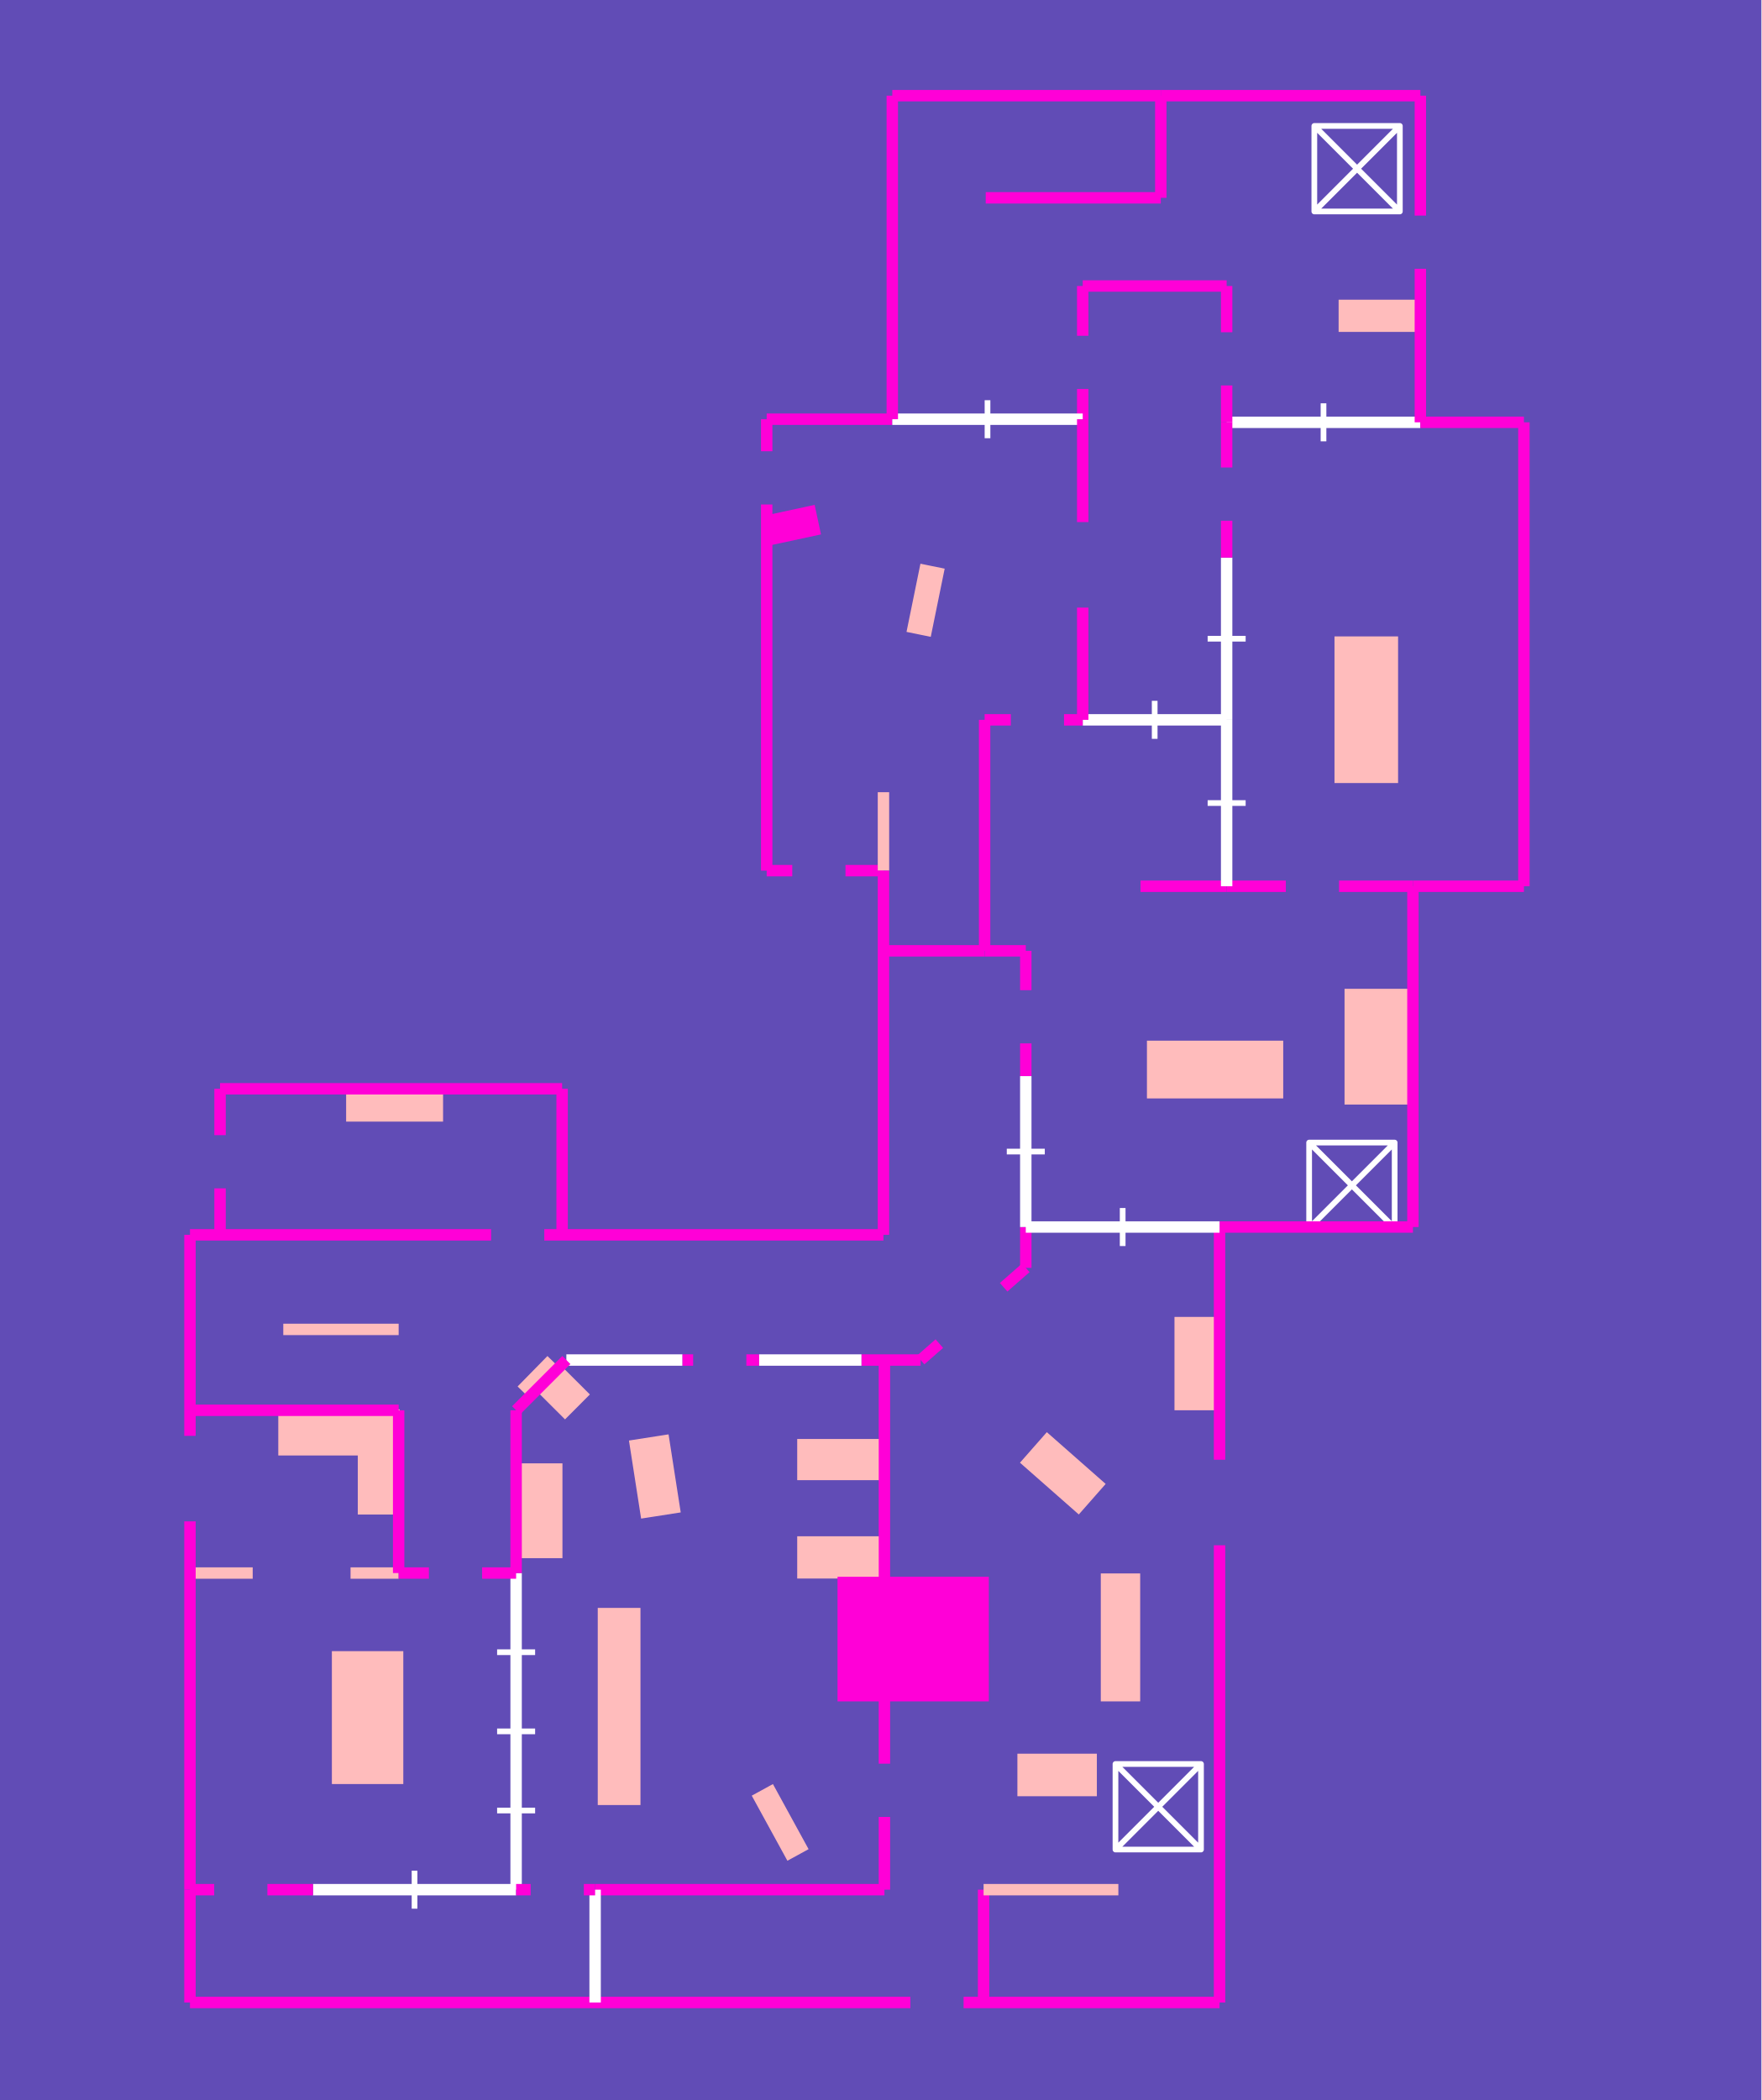
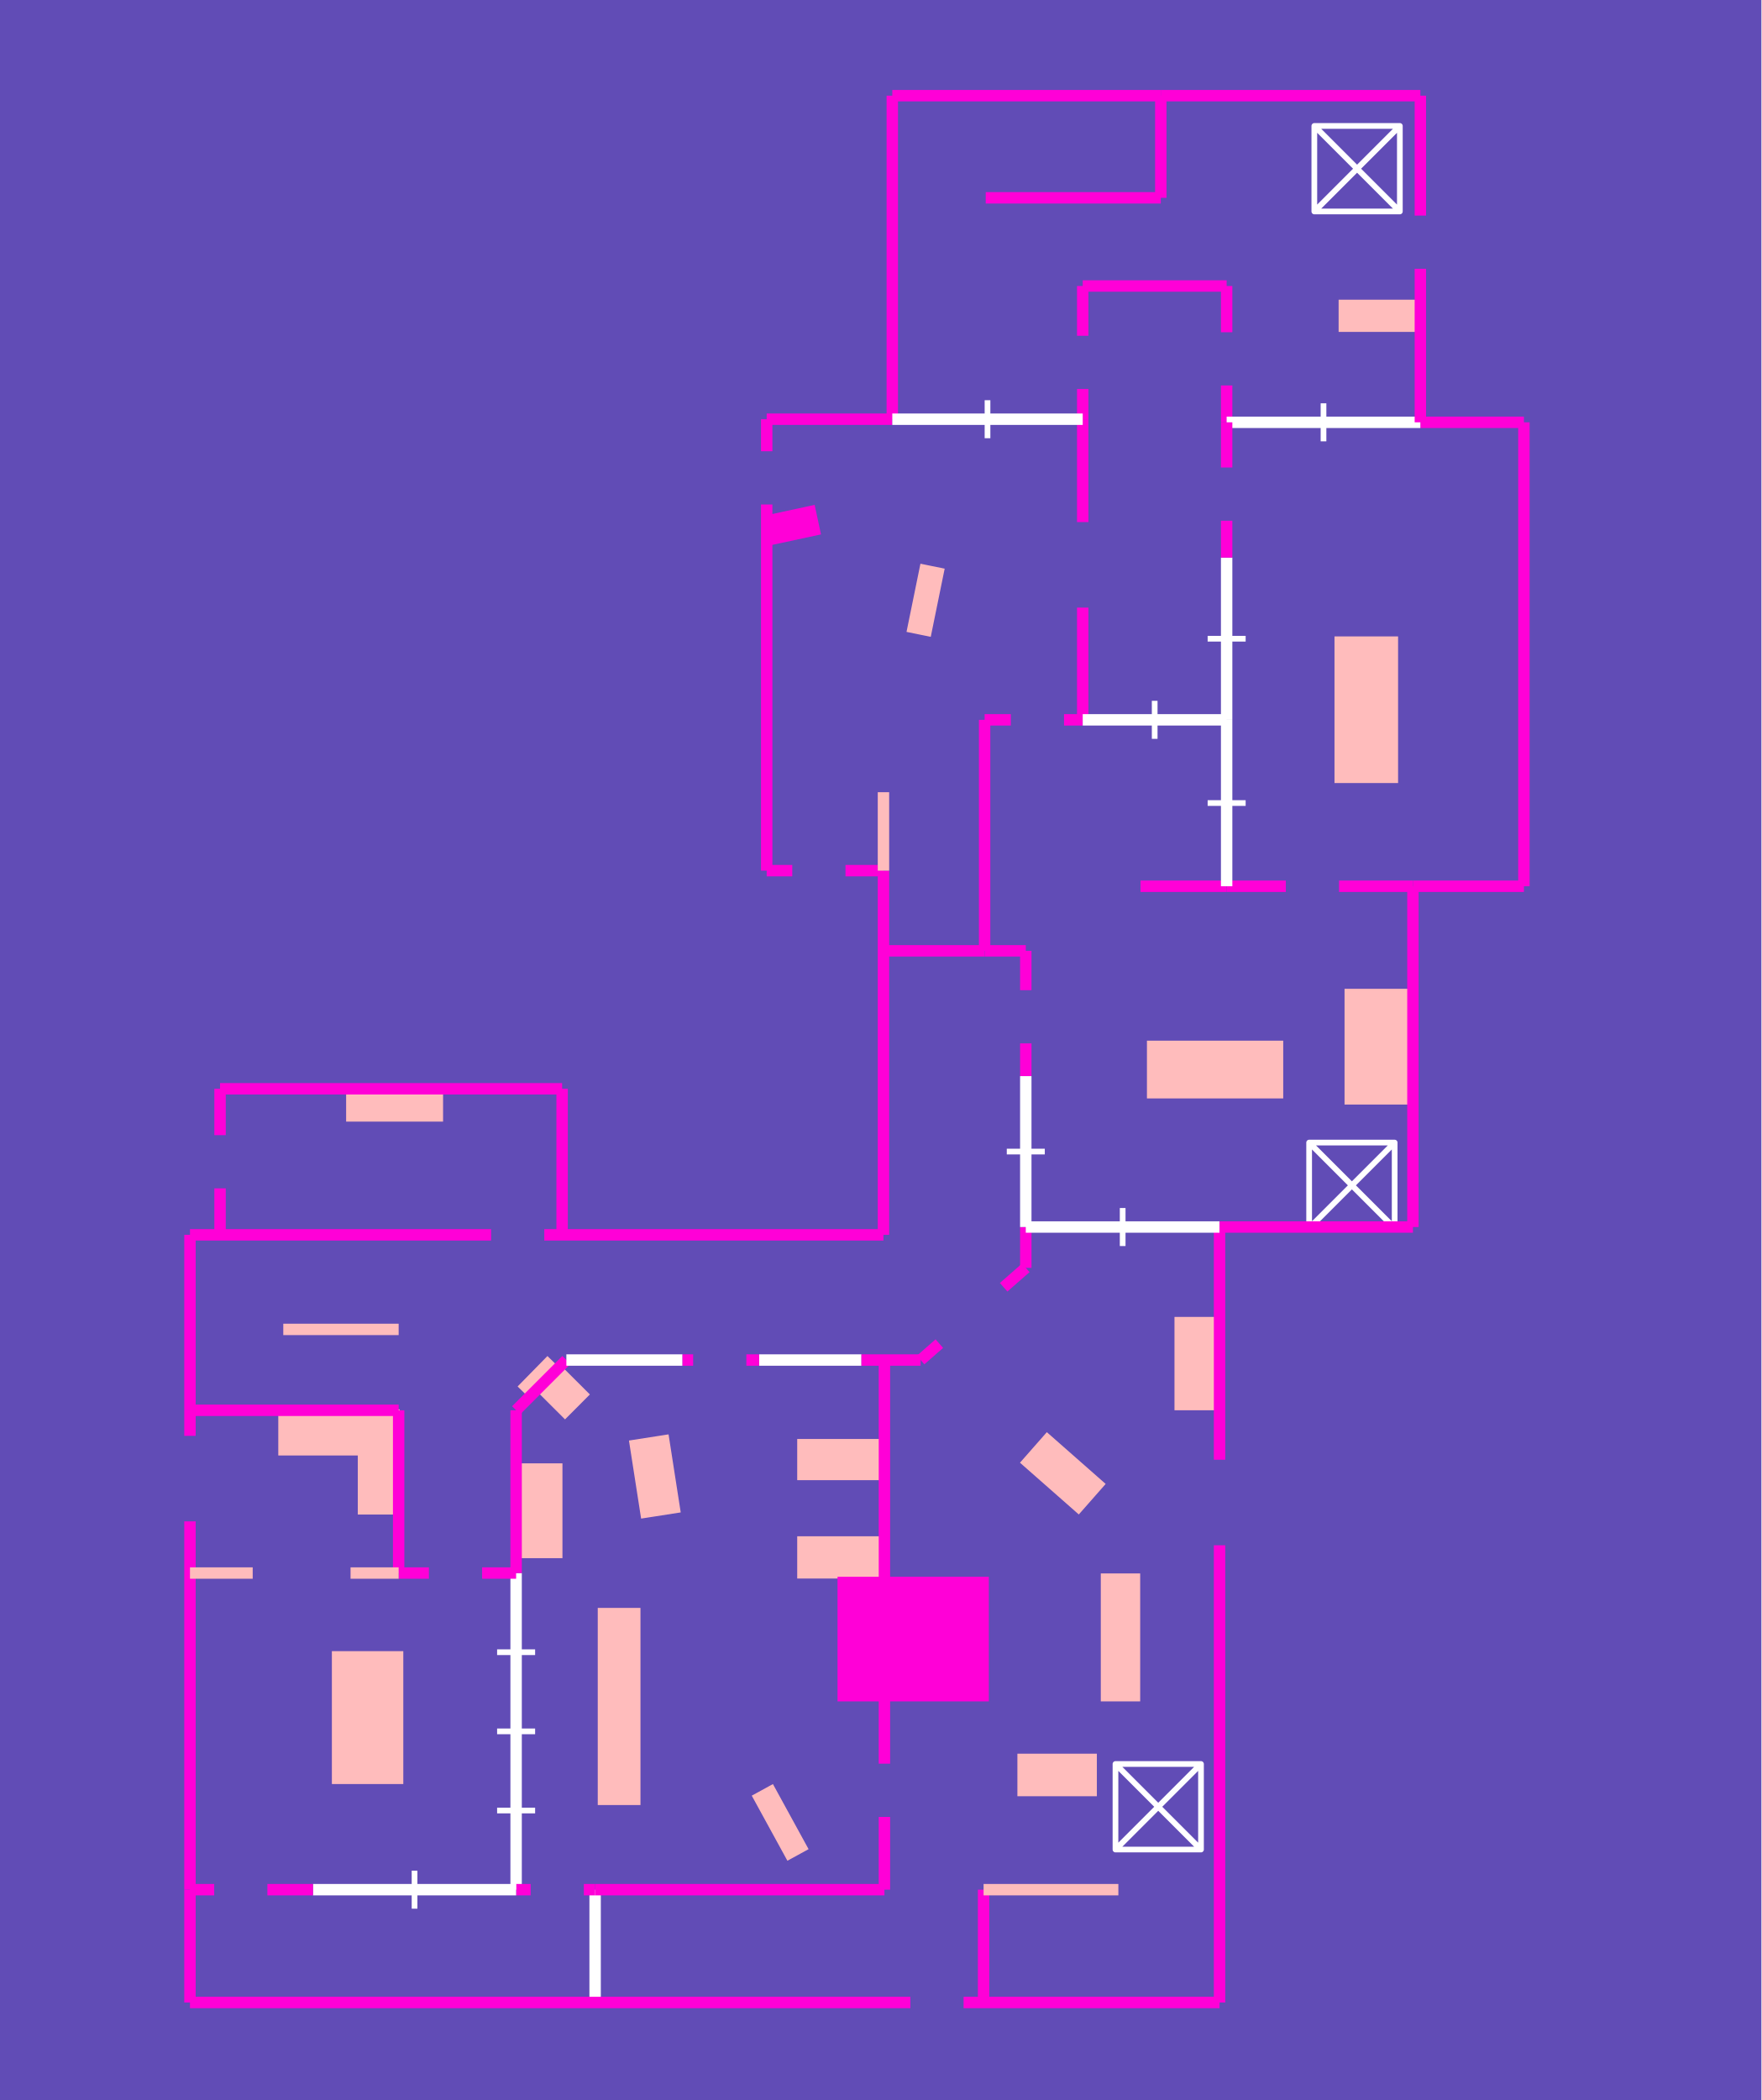
<svg xmlns="http://www.w3.org/2000/svg" viewBox="-335 -450 755 900">
  <rect fill="#614CB6" height="900" width="755" x="-335" y="-450" />
+   <path d="M-82.677,-147.626 L-92.803,-157.78 L-104.984,-145.631 L-94.858,-135.477 z" fill="#FFBCBC" stroke="#FFBCBC" stroke-width="0.75" transform="scale(1, -1)" />
+   <path d="M113.76,-164.312 L138.414,-186.004 L127.395,-198.528 L102.741,-176.836 z" fill="#FFBCBC" stroke="#FFBCBC" stroke-width="0.75" transform="scale(1, -1)" />
  <path d="M-113.767,-217.409 L-94.281,-217.409 L-94.281,-177.523 L-113.767,-177.523 z" fill="#FFBCBC" stroke="#FFBCBC" stroke-width="0.75" transform="scale(1, -1)" />
+   <path d="M-108.027,-148.673 L-112.594,-144.195 L-100.329,-131.685 L-95.761,-136.163 z" fill="#FFBCBC" stroke="#FFBCBC" stroke-width="0.75" transform="scale(1, -1)" />
+   <path d="M134.791,-319.435 L101.48,-319.435 L101.48,-301.958 L134.791,-301.958 z" fill="#FFBCBC" stroke="#FFBCBC" stroke-width="0.75" transform="scale(1, -1)" />
+   <path d="M-78.399,-323.216 L-60.839,-323.216 L-60.839,-239.476 L-78.399,-239.476 z" fill="#FFBCBC" stroke="#FFBCBC" stroke-width="0.75" transform="scale(1, -1)" />
+   <path d="M7.101,-208.779 L44.11,-208.779 L44.11,-226.138 L7.101,-226.138 z" fill="#FFBCBC" stroke="#FFBCBC" stroke-width="0.75" transform="scale(1, -1)" />
+   <path d="M-3.834,-315.107 L11.086,-342.349 L2.671,-346.958 L-12.25,-319.716 z" fill="#FFBCBC" stroke="#FFBCBC" stroke-width="0.75" transform="scale(1, -1)" />
+   <path d="M16.474,221.258 L-3.791,216.892 L-6.358,228.805 L13.907,233.172 z" fill="#FF00D7" stroke="#FF00D7" stroke-width="0.75" transform="scale(1, -1)" />
+   <path d="M59.839,207.968 L69.493,205.996 L63.674,177.512 L54.02,179.484 z" fill="#FFBCBC" stroke="#FFBCBC" stroke-width="0.75" transform="scale(1, -1)" />
+   <path d="M239.173,321.188 L273.839,321.188 L273.839,308.13 L239.173,308.13 z" fill="#FFBCBC" stroke="#FFBCBC" stroke-width="0.75" transform="scale(1, -1)" />
+   <path d="M7.101,-167.076 L44.11,-167.076 L44.11,-183.982 L7.101,-183.982 z" fill="#FFBCBC" stroke="#FFBCBC" stroke-width="0.75" transform="scale(1, -1)" />
  <path d="M-181.26,-198.71 L-164.12,-198.71 L-164.12,-154.414 L-181.26,-154.414 z" fill="#FFBCBC" stroke="#FFBCBC" stroke-width="0.75" transform="scale(1, -1)" />
-   <path d="M-3.834,-315.107 L11.086,-342.349 L2.671,-346.958 L-12.25,-319.716 z" fill="#FFBCBC" stroke="#FFBCBC" stroke-width="0.75" transform="scale(1, -1)" />
-   <path d="M-82.677,-147.626 L-92.803,-157.78 L-104.984,-145.631 L-94.858,-135.477 z" fill="#FFBCBC" stroke="#FFBCBC" stroke-width="0.75" transform="scale(1, -1)" />
-   <path d="M59.839,207.968 L69.493,205.996 L63.674,177.512 L54.02,179.484 z" fill="#FFBCBC" stroke="#FFBCBC" stroke-width="0.75" transform="scale(1, -1)" />
-   <path d="M-78.399,-323.216 L-60.839,-323.216 L-60.839,-239.476 L-78.399,-239.476 z" fill="#FFBCBC" stroke="#FFBCBC" stroke-width="0.75" transform="scale(1, -1)" />
+   <path d="M24.381,-226.138 L88.481,-226.138 L88.481,-278.792 L24.381,-278.792 z" fill="#FF00D7" stroke="#FF00D7" stroke-width="0.75" transform="scale(1, -1)" />
+   <path d="M-215.338,-173.402 L-164.12,-173.402 L-164.12,-154.414 L-215.338,-154.414 z" fill="#FFBCBC" stroke="#FFBCBC" stroke-width="0.75" transform="scale(1, -1)" />
+   <path d="M-48.735,-165.156 L-43.637,-197.865 L-59.873,-200.396 L-64.971,-167.687 z" fill="#FFBCBC" stroke="#FFBCBC" stroke-width="0.75" transform="scale(1, -1)" />
+   <path d="M270.654,25.852 L241.715,25.852 L241.715,-23.004 L270.654,-23.004 z" fill="#FFBCBC" stroke="#FFBCBC" stroke-width="0.75" transform="scale(1, -1)" />
+   <path d="M-145.454,-16.622 L-186.256,-16.622 L-186.256,-30.314 L-145.454,-30.314 z" fill="#FFBCBC" stroke="#FFBCBC" stroke-width="0.75" transform="scale(1, -1)" />
+   <path d="M214.677,-20.38 L157.012,-20.38 L157.012,3.623 L214.677,3.623 z" fill="#FFBCBC" stroke="#FFBCBC" stroke-width="0.75" transform="scale(1, -1)" />
+   <path d="M187.761,-114.77 L168.814,-114.77 L168.814,-154.023 L187.761,-154.023 z" fill="#FFBCBC" stroke="#FFBCBC" stroke-width="0.75" transform="scale(1, -1)" />
+   <path d="M153.363,-224.705 L137.23,-224.705 L137.23,-278.792 L153.363,-278.792 z" fill="#FFBCBC" stroke="#FFBCBC" stroke-width="0.75" transform="scale(1, -1)" />
+   <path d="M263.912,176.877 L237.405,176.877 L237.405,114.785 L263.912,114.785 z" fill="#FFBCBC" stroke="#FFBCBC" stroke-width="0.75" transform="scale(1, -1)" />
  <path d="M-192.366,-258.016 L-162.501,-258.016 L-162.501,-314.212 L-192.366,-314.212 z" fill="#FFBCBC" stroke="#FFBCBC" stroke-width="0.75" transform="scale(1, -1)" />
-   <path d="M270.654,25.852 L241.715,25.852 L241.715,-23.004 L270.654,-23.004 z" fill="#FFBCBC" stroke="#FFBCBC" stroke-width="0.75" transform="scale(1, -1)" />
-   <path d="M153.363,-224.705 L137.23,-224.705 L137.23,-278.792 L153.363,-278.792 z" fill="#FFBCBC" stroke="#FFBCBC" stroke-width="0.75" transform="scale(1, -1)" />
-   <path d="M113.76,-164.312 L138.414,-186.004 L127.395,-198.528 L102.741,-176.836 z" fill="#FFBCBC" stroke="#FFBCBC" stroke-width="0.75" transform="scale(1, -1)" />
-   <path d="M214.677,-20.38 L157.012,-20.38 L157.012,3.623 L214.677,3.623 z" fill="#FFBCBC" stroke="#FFBCBC" stroke-width="0.75" transform="scale(1, -1)" />
-   <path d="M7.101,-167.076 L44.11,-167.076 L44.11,-183.982 L7.101,-183.982 z" fill="#FFBCBC" stroke="#FFBCBC" stroke-width="0.75" transform="scale(1, -1)" />
-   <path d="M239.173,321.188 L273.839,321.188 L273.839,308.13 L239.173,308.13 z" fill="#FFBCBC" stroke="#FFBCBC" stroke-width="0.75" transform="scale(1, -1)" />
-   <path d="M187.761,-114.77 L168.814,-114.77 L168.814,-154.023 L187.761,-154.023 z" fill="#FFBCBC" stroke="#FFBCBC" stroke-width="0.75" transform="scale(1, -1)" />
-   <path d="M16.474,221.258 L-3.791,216.892 L-6.358,228.805 L13.907,233.172 z" fill="#FF00D7" stroke="#FF00D7" stroke-width="0.75" transform="scale(1, -1)" />
-   <path d="M-48.735,-165.156 L-43.637,-197.865 L-59.873,-200.396 L-64.971,-167.687 z" fill="#FFBCBC" stroke="#FFBCBC" stroke-width="0.75" transform="scale(1, -1)" />
-   <path d="M-215.338,-173.402 L-164.12,-173.402 L-164.12,-154.414 L-215.338,-154.414 z" fill="#FFBCBC" stroke="#FFBCBC" stroke-width="0.75" transform="scale(1, -1)" />
-   <path d="M7.101,-208.779 L44.11,-208.779 L44.11,-226.138 L7.101,-226.138 z" fill="#FFBCBC" stroke="#FFBCBC" stroke-width="0.75" transform="scale(1, -1)" />
-   <path d="M263.912,176.877 L237.405,176.877 L237.405,114.785 L263.912,114.785 z" fill="#FFBCBC" stroke="#FFBCBC" stroke-width="0.75" transform="scale(1, -1)" />
-   <path d="M134.791,-319.435 L101.48,-319.435 L101.48,-301.958 L134.791,-301.958 z" fill="#FFBCBC" stroke="#FFBCBC" stroke-width="0.75" transform="scale(1, -1)" />
-   <path d="M24.381,-226.138 L88.481,-226.138 L88.481,-278.792 L24.381,-278.792 z" fill="#FF00D7" stroke="#FF00D7" stroke-width="0.75" transform="scale(1, -1)" />
-   <path d="M-108.027,-148.673 L-112.594,-144.195 L-100.329,-131.685 L-95.761,-136.163 z" fill="#FFBCBC" stroke="#FFBCBC" stroke-width="0.75" transform="scale(1, -1)" />
-   <path d="M-145.454,-16.622 L-186.256,-16.622 L-186.256,-30.314 L-145.454,-30.314 z" fill="#FFBCBC" stroke="#FFBCBC" stroke-width="0.75" transform="scale(1, -1)" />
+   <path d="M228.385,359.372 L265.044,396.032 L228.385,396.032 L265.044,359.372 L228.385,359.372 L228.385,396.032 L265.044,396.032 L265.044,359.372 z" fill="none" stroke="#FFFFFF" stroke-linejoin="round" stroke-width="2.444" transform="scale(1, -1)" />
+   <path d="M143.147,-342.658 L179.807,-305.998 L143.147,-305.998 L179.807,-342.658 L143.147,-342.658 L143.147,-305.998 L179.807,-305.998 L179.807,-342.658 z" fill="none" stroke="#FFFFFF" stroke-linejoin="round" stroke-width="2.444" transform="scale(1, -1)" />
  <path d="M226.161,-76.337 L262.821,-39.677 L226.161,-39.677 L262.821,-76.337 L226.161,-76.337 L226.161,-39.677 L262.821,-39.677 L262.821,-76.337 z" fill="none" stroke="#FFFFFF" stroke-linejoin="round" stroke-width="2.444" transform="scale(1, -1)" />
-   <path d="M143.147,-342.658 L179.807,-305.998 L143.147,-305.998 L179.807,-342.658 L143.147,-342.658 L143.147,-305.998 L179.807,-305.998 L179.807,-342.658 z" fill="none" stroke="#FFFFFF" stroke-linejoin="round" stroke-width="2.444" transform="scale(1, -1)" />
-   <path d="M228.385,359.372 L265.044,396.032 L228.385,396.032 L265.044,359.372 L228.385,359.372 L228.385,396.032 L265.044,396.032 L265.044,359.372 z" fill="none" stroke="#FFFFFF" stroke-linejoin="round" stroke-width="2.444" transform="scale(1, -1)" />
-   <path d="M190.8,269.006 L273.839,269.006 z" fill="none" stroke="#FFFFFF" stroke-width="4.888" transform="scale(1, -1)" />
-   <path d="M232.32,260.86 L232.32,277.153 z" fill="none" stroke="#FFFFFF" stroke-width="2.444" transform="scale(1, -1)" />
-   <path d="M273.839,409 L162.574,409 z" fill="none" stroke="#FF00D7" stroke-width="4.888" transform="scale(1, -1)" />
-   <path d="M43.695,-79.217 L-101.686,-79.217 z" fill="none" stroke="#FF00D7" stroke-width="4.888" transform="scale(1, -1)" />
-   <path d="M-124.496,-79.217 L-253.567,-79.217 z" fill="none" stroke="#FF00D7" stroke-width="4.888" transform="scale(1, -1)" />
-   <path d="M190.8,70.174 L216.17,70.174 z" fill="none" stroke="#FF00D7" stroke-width="4.888" transform="scale(1, -1)" />
-   <path d="M238.981,70.174 L270.654,70.174 z" fill="none" stroke="#FF00D7" stroke-width="4.888" transform="scale(1, -1)" />
-   <path d="M44.11,-359.859 L-79.903,-359.859 z" fill="none" stroke="#FF00D7" stroke-width="4.888" transform="scale(1, -1)" />
-   <path d="M190.8,141.501 L129.109,141.501 z" fill="none" stroke="#FFFFFF" stroke-width="4.888" transform="scale(1, -1)" />
-   <path d="M159.955,149.647 L159.955,133.354 z" fill="none" stroke="#FFFFFF" stroke-width="2.444" transform="scale(1, -1)" />
+   <path d="M318.221,269.006 L273.839,269.006 z" fill="none" stroke="#FF00D7" stroke-width="4.888" transform="scale(1, -1)" />
+   <path d="M-253.567,-154.414 L-253.567,-165.358 z" fill="none" stroke="#FF00D7" stroke-width="4.888" transform="scale(1, -1)" />
+   <path d="M-253.567,-202.018 L-253.567,-359.859 z" fill="none" stroke="#FF00D7" stroke-width="4.888" transform="scale(1, -1)" />
+   <path d="M-164.12,-154.414 L-253.567,-154.414 z" fill="none" stroke="#FF00D7" stroke-width="4.888" transform="scale(1, -1)" />
+   <path d="M-164.12,-119.742 L-213.57,-119.742 z" fill="none" stroke="#FFBCBC" stroke-width="4.888" transform="scale(1, -1)" />
+   <path d="M-79.903,-359.859 L-79.903,-408.211 z" fill="none" stroke="#FFFFFF" stroke-width="4.888" transform="scale(1, -1)" />
+   <path d="M-9.587,-132.871 L34.251,-132.871 z" fill="none" stroke="#FFFFFF" stroke-width="4.888" transform="scale(1, -1)" />
+   <path d="M162.574,409 L47.482,409 z" fill="none" stroke="#FF00D7" stroke-width="4.888" transform="scale(1, -1)" />
+   <path d="M104.703,-93.361 L104.703,-75.867 z" fill="none" stroke="#FF00D7" stroke-width="4.888" transform="scale(1, -1)" />
+   <path d="M270.654,-75.867 L270.654,70.174 z" fill="none" stroke="#FF00D7" stroke-width="4.888" transform="scale(1, -1)" />
+   <path d="M-94.047,-16.623 L-240.674,-16.623 z" fill="none" stroke="#FF00D7" stroke-width="4.888" transform="scale(1, -1)" />
  <path d="M-113.767,-359.859 L-113.767,-224.165 z" fill="none" stroke="#FFFFFF" stroke-width="4.888" transform="scale(1, -1)" />
  <path d="M-105.621,-325.935 L-121.914,-325.935 z" fill="none" stroke="#FFFFFF" stroke-width="2.444" transform="scale(1, -1)" />
  <path d="M-105.621,-292.012 L-121.914,-292.012 z" fill="none" stroke="#FFFFFF" stroke-width="2.444" transform="scale(1, -1)" />
  <path d="M-105.621,-258.089 L-121.914,-258.089 z" fill="none" stroke="#FFFFFF" stroke-width="2.444" transform="scale(1, -1)" />
+   <path d="M190.8,327.428 L190.8,307.61 z" fill="none" stroke="#FF00D7" stroke-width="4.888" transform="scale(1, -1)" />
+   <path d="M190.8,284.8 L190.8,269.006 z" fill="none" stroke="#FF00D7" stroke-width="4.888" transform="scale(1, -1)" />
+   <path d="M190.8,269.006 L273.839,269.006 z" fill="none" stroke="#FFFFFF" stroke-width="4.888" transform="scale(1, -1)" />
+   <path d="M232.32,260.86 L232.32,277.153 z" fill="none" stroke="#FFFFFF" stroke-width="2.444" transform="scale(1, -1)" />
+   <path d="M44.11,-359.859 L44.11,-328.677 z" fill="none" stroke="#FF00D7" stroke-width="4.888" transform="scale(1, -1)" />
+   <path d="M44.11,-305.866 L44.11,-132.871 z" fill="none" stroke="#FF00D7" stroke-width="4.888" transform="scale(1, -1)" />
+   <path d="M43.695,-79.217 L-101.686,-79.217 z" fill="none" stroke="#FF00D7" stroke-width="4.888" transform="scale(1, -1)" />
+   <path d="M-124.496,-79.217 L-253.567,-79.217 z" fill="none" stroke="#FF00D7" stroke-width="4.888" transform="scale(1, -1)" />
+   <path d="M-79.903,-359.859 L-84.732,-359.859 z" fill="none" stroke="#FF00D7" stroke-width="4.888" transform="scale(1, -1)" />
+   <path d="M-107.543,-359.859 L-113.767,-359.859 z" fill="none" stroke="#FF00D7" stroke-width="4.888" transform="scale(1, -1)" />
+   <path d="M43.695,-79.217 L43.695,76.864 z" fill="none" stroke="#FF00D7" stroke-width="4.888" transform="scale(1, -1)" />
+   <path d="M-253.567,-224.165 L-226.681,-224.165 z" fill="none" stroke="#FFBCBC" stroke-width="4.888" transform="scale(1, -1)" />
+   <path d="M187.761,-408.211 L187.761,-212.263 z" fill="none" stroke="#FF00D7" stroke-width="4.888" transform="scale(1, -1)" />
+   <path d="M187.761,-175.604 L187.761,-75.867 z" fill="none" stroke="#FF00D7" stroke-width="4.888" transform="scale(1, -1)" />
+   <path d="M-6.358,270.339 L-6.358,256.605 z" fill="none" stroke="#FF00D7" stroke-width="4.888" transform="scale(1, -1)" />
+   <path d="M-6.358,233.795 L-6.358,76.864 z" fill="none" stroke="#FF00D7" stroke-width="4.888" transform="scale(1, -1)" />
+   <path d="M47.482,270.339 L-6.358,270.339 z" fill="none" stroke="#FF00D7" stroke-width="4.888" transform="scale(1, -1)" />
+   <path d="M86.614,-408.211 L86.614,-359.859 z" fill="none" stroke="#FF00D7" stroke-width="4.888" transform="scale(1, -1)" />
+   <path d="M-200.839,-359.859 L-113.767,-359.859 z" fill="none" stroke="#FFFFFF" stroke-width="4.888" transform="scale(1, -1)" />
+   <path d="M-157.303,-368.005 L-157.303,-351.712 z" fill="none" stroke="#FFFFFF" stroke-width="2.444" transform="scale(1, -1)" />
+   <path d="M-94.047,-79.217 L-94.047,-16.623 z" fill="none" stroke="#FF00D7" stroke-width="4.888" transform="scale(1, -1)" />
+   <path d="M87.058,42.501 L104.703,42.501 z" fill="none" stroke="#FF00D7" stroke-width="4.888" transform="scale(1, -1)" />
+   <path d="M273.839,269.006 L273.839,334.807 z" fill="none" stroke="#FF00D7" stroke-width="4.888" transform="scale(1, -1)" />
+   <path d="M273.839,357.617 L273.839,409 z" fill="none" stroke="#FF00D7" stroke-width="4.888" transform="scale(1, -1)" />
+   <path d="M273.839,409 L162.574,409 z" fill="none" stroke="#FF00D7" stroke-width="4.888" transform="scale(1, -1)" />
+   <path d="M190.8,141.501 L190.8,211.027 z" fill="none" stroke="#FFFFFF" stroke-width="4.888" transform="scale(1, -1)" />
+   <path d="M198.946,176.264 L182.653,176.264 z" fill="none" stroke="#FFFFFF" stroke-width="2.444" transform="scale(1, -1)" />
+   <path d="M-164.12,-224.165 L-164.12,-154.414 z" fill="none" stroke="#FF00D7" stroke-width="4.888" transform="scale(1, -1)" />
+   <path d="M-253.567,-359.859 L-253.567,-408.211 z" fill="none" stroke="#FF00D7" stroke-width="4.888" transform="scale(1, -1)" />
+   <path d="M104.703,-75.867 L187.761,-75.867 z" fill="none" stroke="#FFFFFF" stroke-width="4.888" transform="scale(1, -1)" />
+   <path d="M146.232,-84.014 L146.232,-67.721 z" fill="none" stroke="#FFFFFF" stroke-width="2.444" transform="scale(1, -1)" />
+   <path d="M44.11,-359.859 L-79.903,-359.859 z" fill="none" stroke="#FF00D7" stroke-width="4.888" transform="scale(1, -1)" />
+   <path d="M-200.839,-359.859 L-220.379,-359.859 z" fill="none" stroke="#FF00D7" stroke-width="4.888" transform="scale(1, -1)" />
+   <path d="M-243.189,-359.859 L-253.567,-359.859 z" fill="none" stroke="#FF00D7" stroke-width="4.888" transform="scale(1, -1)" />
+   <path d="M47.482,409 L47.482,270.339 z" fill="none" stroke="#FF00D7" stroke-width="4.888" transform="scale(1, -1)" />
+   <path d="M129.109,327.428 L190.8,327.428 z" fill="none" stroke="#FF00D7" stroke-width="4.888" transform="scale(1, -1)" />
+   <path d="M-113.767,-224.165 L-128.345,-224.165 z" fill="none" stroke="#FF00D7" stroke-width="4.888" transform="scale(1, -1)" />
+   <path d="M-151.155,-224.165 L-164.12,-224.165 z" fill="none" stroke="#FF00D7" stroke-width="4.888" transform="scale(1, -1)" />
+   <path d="M187.761,-75.867 L270.654,-75.867 z" fill="none" stroke="#FF00D7" stroke-width="4.888" transform="scale(1, -1)" />
+   <path d="M190.8,70.174 L216.17,70.174 z" fill="none" stroke="#FF00D7" stroke-width="4.888" transform="scale(1, -1)" />
+   <path d="M238.981,70.174 L270.654,70.174 z" fill="none" stroke="#FF00D7" stroke-width="4.888" transform="scale(1, -1)" />
+   <path d="M59.62,-132.871 L34.251,-132.871 z" fill="none" stroke="#FF00D7" stroke-width="4.888" transform="scale(1, -1)" />
+   <path d="M144.384,-359.859 L86.614,-359.859 z" fill="none" stroke="#FFBCBC" stroke-width="4.888" transform="scale(1, -1)" />
+   <path d="M104.703,-11.194 L104.703,2.828 z" fill="none" stroke="#FF00D7" stroke-width="4.888" transform="scale(1, -1)" />
+   <path d="M104.703,25.638 L104.703,42.501 z" fill="none" stroke="#FF00D7" stroke-width="4.888" transform="scale(1, -1)" />
+   <path d="M-92.225,-132.871 L-113.767,-154.414 z" fill="none" stroke="#FF00D7" stroke-width="4.888" transform="scale(1, -1)" />
+   <path d="M318.221,70.174 L318.221,269.006 z" fill="none" stroke="#FF00D7" stroke-width="4.888" transform="scale(1, -1)" />
+   <path d="M87.529,365.223 L162.574,365.223 z" fill="none" stroke="#FF00D7" stroke-width="4.888" transform="scale(1, -1)" />
+   <path d="M87.058,141.501 L98.288,141.501 z" fill="none" stroke="#FF00D7" stroke-width="4.888" transform="scale(1, -1)" />
+   <path d="M121.098,141.501 L129.109,141.501 z" fill="none" stroke="#FF00D7" stroke-width="4.888" transform="scale(1, -1)" />
+   <path d="M59.62,-132.871 L67.644,-125.839 z" fill="none" stroke="#FF00D7" stroke-width="4.888" transform="scale(1, -1)" />
+   <path d="M95.214,-101.676 L104.703,-93.361 z" fill="none" stroke="#FF00D7" stroke-width="4.888" transform="scale(1, -1)" />
+   <path d="M129.109,141.501 L129.109,189.597 z" fill="none" stroke="#FF00D7" stroke-width="4.888" transform="scale(1, -1)" />
+   <path d="M129.109,226.256 L129.109,270.339 z" fill="none" stroke="#FF00D7" stroke-width="4.888" transform="scale(1, -1)" />
+   <path d="M-253.567,-79.217 L-253.567,-154.414 z" fill="none" stroke="#FF00D7" stroke-width="4.888" transform="scale(1, -1)" />
+   <path d="M-92.225,-132.871 L-42.444,-132.871 z" fill="none" stroke="#FFFFFF" stroke-width="4.888" transform="scale(1, -1)" />
+   <path d="M190.8,141.501 L129.109,141.501 z" fill="none" stroke="#FFFFFF" stroke-width="4.888" transform="scale(1, -1)" />
+   <path d="M159.955,149.647 L159.955,133.354 z" fill="none" stroke="#FFFFFF" stroke-width="2.444" transform="scale(1, -1)" />
+   <path d="M-240.674,-16.623 L-240.674,-36.486 z" fill="none" stroke="#FF00D7" stroke-width="4.888" transform="scale(1, -1)" />
+   <path d="M-240.674,-59.296 L-240.674,-79.217 z" fill="none" stroke="#FF00D7" stroke-width="4.888" transform="scale(1, -1)" />
+   <path d="M190.8,269.006 L190.8,249.644 z" fill="none" stroke="#FF00D7" stroke-width="4.888" transform="scale(1, -1)" />
+   <path d="M190.8,226.834 L190.8,211.027 z" fill="none" stroke="#FF00D7" stroke-width="4.888" transform="scale(1, -1)" />
+   <path d="M-9.587,-132.871 L-15.076,-132.871 z" fill="none" stroke="#FF00D7" stroke-width="4.888" transform="scale(1, -1)" />
+   <path d="M-37.887,-132.871 L-42.444,-132.871 z" fill="none" stroke="#FF00D7" stroke-width="4.888" transform="scale(1, -1)" />
+   <path d="M-6.358,76.864 L4.607,76.864 z" fill="none" stroke="#FF00D7" stroke-width="4.888" transform="scale(1, -1)" />
+   <path d="M27.418,76.864 L43.695,76.864 z" fill="none" stroke="#FF00D7" stroke-width="4.888" transform="scale(1, -1)" />
+   <path d="M43.695,110.48 L43.695,76.864 z" fill="none" stroke="#FFBCBC" stroke-width="4.888" transform="scale(1, -1)" />
+   <path d="M-184.737,-224.165 L-164.12,-224.165 z" fill="none" stroke="#FFBCBC" stroke-width="4.888" transform="scale(1, -1)" />
+   <path d="M153.884,70.174 L190.8,70.174 z" fill="none" stroke="#FF00D7" stroke-width="4.888" transform="scale(1, -1)" />
+   <path d="M162.574,365.223 L162.574,409 z" fill="none" stroke="#FF00D7" stroke-width="4.888" transform="scale(1, -1)" />
+   <path d="M87.058,141.501 L87.058,42.501 z" fill="none" stroke="#FF00D7" stroke-width="4.888" transform="scale(1, -1)" />
+   <path d="M129.109,327.428 L129.109,306.099 z" fill="none" stroke="#FF00D7" stroke-width="4.888" transform="scale(1, -1)" />
+   <path d="M129.109,283.289 L129.109,270.339 z" fill="none" stroke="#FF00D7" stroke-width="4.888" transform="scale(1, -1)" />
  <path d="M-253.567,-408.211 L55.233,-408.211 z" fill="none" stroke="#FF00D7" stroke-width="4.888" transform="scale(1, -1)" />
  <path d="M78.043,-408.211 L187.761,-408.211 z" fill="none" stroke="#FF00D7" stroke-width="4.888" transform="scale(1, -1)" />
-   <path d="M187.761,-408.211 L187.761,-212.263 z" fill="none" stroke="#FF00D7" stroke-width="4.888" transform="scale(1, -1)" />
-   <path d="M187.761,-175.604 L187.761,-75.867 z" fill="none" stroke="#FF00D7" stroke-width="4.888" transform="scale(1, -1)" />
-   <path d="M-240.674,-16.623 L-240.674,-36.486 z" fill="none" stroke="#FF00D7" stroke-width="4.888" transform="scale(1, -1)" />
-   <path d="M-240.674,-59.296 L-240.674,-79.217 z" fill="none" stroke="#FF00D7" stroke-width="4.888" transform="scale(1, -1)" />
-   <path d="M-6.358,76.864 L4.607,76.864 z" fill="none" stroke="#FF00D7" stroke-width="4.888" transform="scale(1, -1)" />
-   <path d="M27.418,76.864 L43.695,76.864 z" fill="none" stroke="#FF00D7" stroke-width="4.888" transform="scale(1, -1)" />
-   <path d="M162.574,409 L47.482,409 z" fill="none" stroke="#FF00D7" stroke-width="4.888" transform="scale(1, -1)" />
-   <path d="M153.884,70.174 L190.8,70.174 z" fill="none" stroke="#FF00D7" stroke-width="4.888" transform="scale(1, -1)" />
-   <path d="M318.221,70.174 L318.221,269.006 z" fill="none" stroke="#FF00D7" stroke-width="4.888" transform="scale(1, -1)" />
-   <path d="M187.761,-75.867 L270.654,-75.867 z" fill="none" stroke="#FF00D7" stroke-width="4.888" transform="scale(1, -1)" />
-   <path d="M44.11,-359.859 L44.11,-328.677 z" fill="none" stroke="#FF00D7" stroke-width="4.888" transform="scale(1, -1)" />
-   <path d="M44.11,-305.866 L44.11,-132.871 z" fill="none" stroke="#FF00D7" stroke-width="4.888" transform="scale(1, -1)" />
-   <path d="M43.695,110.48 L43.695,76.864 z" fill="none" stroke="#FFBCBC" stroke-width="4.888" transform="scale(1, -1)" />
-   <path d="M104.703,-93.361 L104.703,-75.867 z" fill="none" stroke="#FF00D7" stroke-width="4.888" transform="scale(1, -1)" />
-   <path d="M162.574,365.223 L162.574,409 z" fill="none" stroke="#FF00D7" stroke-width="4.888" transform="scale(1, -1)" />
-   <path d="M-164.12,-154.414 L-253.567,-154.414 z" fill="none" stroke="#FF00D7" stroke-width="4.888" transform="scale(1, -1)" />
-   <path d="M190.8,327.428 L190.8,307.61 z" fill="none" stroke="#FF00D7" stroke-width="4.888" transform="scale(1, -1)" />
-   <path d="M190.8,284.8 L190.8,269.006 z" fill="none" stroke="#FF00D7" stroke-width="4.888" transform="scale(1, -1)" />
-   <path d="M-184.737,-224.165 L-164.12,-224.165 z" fill="none" stroke="#FFBCBC" stroke-width="4.888" transform="scale(1, -1)" />
-   <path d="M-253.567,-79.217 L-253.567,-154.414 z" fill="none" stroke="#FF00D7" stroke-width="4.888" transform="scale(1, -1)" />
-   <path d="M104.703,-11.194 L104.703,2.828 z" fill="none" stroke="#FF00D7" stroke-width="4.888" transform="scale(1, -1)" />
-   <path d="M104.703,25.638 L104.703,42.501 z" fill="none" stroke="#FF00D7" stroke-width="4.888" transform="scale(1, -1)" />
-   <path d="M-94.047,-79.217 L-94.047,-16.623 z" fill="none" stroke="#FF00D7" stroke-width="4.888" transform="scale(1, -1)" />
-   <path d="M43.695,42.501 L87.058,42.501 z" fill="none" stroke="#FF00D7" stroke-width="4.888" transform="scale(1, -1)" />
-   <path d="M-113.767,-224.165 L-128.345,-224.165 z" fill="none" stroke="#FF00D7" stroke-width="4.888" transform="scale(1, -1)" />
-   <path d="M-151.155,-224.165 L-164.12,-224.165 z" fill="none" stroke="#FF00D7" stroke-width="4.888" transform="scale(1, -1)" />
-   <path d="M-92.225,-132.871 L-42.444,-132.871 z" fill="none" stroke="#FFFFFF" stroke-width="4.888" transform="scale(1, -1)" />
-   <path d="M-9.587,-132.871 L-15.076,-132.871 z" fill="none" stroke="#FF00D7" stroke-width="4.888" transform="scale(1, -1)" />
-   <path d="M-37.887,-132.871 L-42.444,-132.871 z" fill="none" stroke="#FF00D7" stroke-width="4.888" transform="scale(1, -1)" />
-   <path d="M47.482,270.339 L-6.358,270.339 z" fill="none" stroke="#FF00D7" stroke-width="4.888" transform="scale(1, -1)" />
-   <path d="M59.62,-132.871 L34.251,-132.871 z" fill="none" stroke="#FF00D7" stroke-width="4.888" transform="scale(1, -1)" />
-   <path d="M129.109,327.428 L129.109,306.099 z" fill="none" stroke="#FF00D7" stroke-width="4.888" transform="scale(1, -1)" />
-   <path d="M129.109,283.289 L129.109,270.339 z" fill="none" stroke="#FF00D7" stroke-width="4.888" transform="scale(1, -1)" />
-   <path d="M-113.767,-154.414 L-113.767,-224.165 z" fill="none" stroke="#FF00D7" stroke-width="4.888" transform="scale(1, -1)" />
-   <path d="M-253.567,-224.165 L-226.681,-224.165 z" fill="none" stroke="#FFBCBC" stroke-width="4.888" transform="scale(1, -1)" />
-   <path d="M43.695,-79.217 L43.695,76.864 z" fill="none" stroke="#FF00D7" stroke-width="4.888" transform="scale(1, -1)" />
-   <path d="M190.8,141.501 L190.8,211.027 z" fill="none" stroke="#FFFFFF" stroke-width="4.888" transform="scale(1, -1)" />
-   <path d="M198.946,176.264 L182.653,176.264 z" fill="none" stroke="#FFFFFF" stroke-width="2.444" transform="scale(1, -1)" />
-   <path d="M87.058,42.501 L104.703,42.501 z" fill="none" stroke="#FF00D7" stroke-width="4.888" transform="scale(1, -1)" />
-   <path d="M318.221,269.006 L273.839,269.006 z" fill="none" stroke="#FF00D7" stroke-width="4.888" transform="scale(1, -1)" />
-   <path d="M-164.12,-119.742 L-213.57,-119.742 z" fill="none" stroke="#FFBCBC" stroke-width="4.888" transform="scale(1, -1)" />
-   <path d="M-6.358,270.339 L-6.358,256.605 z" fill="none" stroke="#FF00D7" stroke-width="4.888" transform="scale(1, -1)" />
-   <path d="M-6.358,233.795 L-6.358,76.864 z" fill="none" stroke="#FF00D7" stroke-width="4.888" transform="scale(1, -1)" />
-   <path d="M-9.587,-132.871 L34.251,-132.871 z" fill="none" stroke="#FFFFFF" stroke-width="4.888" transform="scale(1, -1)" />
-   <path d="M59.62,-132.871 L67.644,-125.839 z" fill="none" stroke="#FF00D7" stroke-width="4.888" transform="scale(1, -1)" />
-   <path d="M95.214,-101.676 L104.703,-93.361 z" fill="none" stroke="#FF00D7" stroke-width="4.888" transform="scale(1, -1)" />
-   <path d="M270.654,70.174 L318.221,70.174 z" fill="none" stroke="#FF00D7" stroke-width="4.888" transform="scale(1, -1)" />
-   <path d="M129.109,327.428 L190.8,327.428 z" fill="none" stroke="#FF00D7" stroke-width="4.888" transform="scale(1, -1)" />
-   <path d="M87.058,141.501 L87.058,42.501 z" fill="none" stroke="#FF00D7" stroke-width="4.888" transform="scale(1, -1)" />
-   <path d="M270.654,-75.867 L270.654,70.174 z" fill="none" stroke="#FF00D7" stroke-width="4.888" transform="scale(1, -1)" />
+   <path d="M190.8,70.174 L190.8,141.501 z" fill="none" stroke="#FFFFFF" stroke-width="4.888" transform="scale(1, -1)" />
+   <path d="M198.946,105.838 L182.653,105.838 z" fill="none" stroke="#FFFFFF" stroke-width="2.444" transform="scale(1, -1)" />
  <path d="M47.482,270.339 L129.109,270.339 z" fill="none" stroke="#FFFFFF" stroke-width="4.888" transform="scale(1, -1)" />
  <path d="M88.296,262.192 L88.296,278.485 z" fill="none" stroke="#FFFFFF" stroke-width="2.444" transform="scale(1, -1)" />
-   <path d="M190.8,70.174 L190.8,141.501 z" fill="none" stroke="#FFFFFF" stroke-width="4.888" transform="scale(1, -1)" />
-   <path d="M198.946,105.838 L182.653,105.838 z" fill="none" stroke="#FFFFFF" stroke-width="2.444" transform="scale(1, -1)" />
-   <path d="M47.482,409 L47.482,270.339 z" fill="none" stroke="#FF00D7" stroke-width="4.888" transform="scale(1, -1)" />
-   <path d="M-253.567,-154.414 L-253.567,-165.358 z" fill="none" stroke="#FF00D7" stroke-width="4.888" transform="scale(1, -1)" />
-   <path d="M-253.567,-202.018 L-253.567,-359.859 z" fill="none" stroke="#FF00D7" stroke-width="4.888" transform="scale(1, -1)" />
-   <path d="M-253.567,-359.859 L-253.567,-408.211 z" fill="none" stroke="#FF00D7" stroke-width="4.888" transform="scale(1, -1)" />
-   <path d="M-79.903,-359.859 L-79.903,-408.211 z" fill="none" stroke="#FFFFFF" stroke-width="4.888" transform="scale(1, -1)" />
-   <path d="M87.058,141.501 L98.288,141.501 z" fill="none" stroke="#FF00D7" stroke-width="4.888" transform="scale(1, -1)" />
-   <path d="M121.098,141.501 L129.109,141.501 z" fill="none" stroke="#FF00D7" stroke-width="4.888" transform="scale(1, -1)" />
-   <path d="M-200.839,-359.859 L-113.767,-359.859 z" fill="none" stroke="#FFFFFF" stroke-width="4.888" transform="scale(1, -1)" />
-   <path d="M-157.303,-368.005 L-157.303,-351.712 z" fill="none" stroke="#FFFFFF" stroke-width="2.444" transform="scale(1, -1)" />
-   <path d="M273.839,269.006 L273.839,334.807 z" fill="none" stroke="#FF00D7" stroke-width="4.888" transform="scale(1, -1)" />
-   <path d="M273.839,357.617 L273.839,409 z" fill="none" stroke="#FF00D7" stroke-width="4.888" transform="scale(1, -1)" />
+   <path d="M270.654,70.174 L318.221,70.174 z" fill="none" stroke="#FF00D7" stroke-width="4.888" transform="scale(1, -1)" />
+   <path d="M-113.767,-154.414 L-113.767,-224.165 z" fill="none" stroke="#FF00D7" stroke-width="4.888" transform="scale(1, -1)" />
  <path d="M104.703,-11.194 L104.703,-75.867 z" fill="none" stroke="#FFFFFF" stroke-width="4.888" transform="scale(1, -1)" />
  <path d="M96.556,-43.531 L112.849,-43.531 z" fill="none" stroke="#FFFFFF" stroke-width="2.444" transform="scale(1, -1)" />
-   <path d="M86.614,-408.211 L86.614,-359.859 z" fill="none" stroke="#FF00D7" stroke-width="4.888" transform="scale(1, -1)" />
-   <path d="M-200.839,-359.859 L-220.379,-359.859 z" fill="none" stroke="#FF00D7" stroke-width="4.888" transform="scale(1, -1)" />
-   <path d="M-243.189,-359.859 L-253.567,-359.859 z" fill="none" stroke="#FF00D7" stroke-width="4.888" transform="scale(1, -1)" />
-   <path d="M104.703,-75.867 L187.761,-75.867 z" fill="none" stroke="#FFFFFF" stroke-width="4.888" transform="scale(1, -1)" />
-   <path d="M146.232,-84.014 L146.232,-67.721 z" fill="none" stroke="#FFFFFF" stroke-width="2.444" transform="scale(1, -1)" />
-   <path d="M144.384,-359.859 L86.614,-359.859 z" fill="none" stroke="#FFBCBC" stroke-width="4.888" transform="scale(1, -1)" />
-   <path d="M129.109,141.501 L129.109,189.597 z" fill="none" stroke="#FF00D7" stroke-width="4.888" transform="scale(1, -1)" />
-   <path d="M129.109,226.256 L129.109,270.339 z" fill="none" stroke="#FF00D7" stroke-width="4.888" transform="scale(1, -1)" />
-   <path d="M-164.12,-224.165 L-164.12,-154.414 z" fill="none" stroke="#FF00D7" stroke-width="4.888" transform="scale(1, -1)" />
-   <path d="M87.529,365.223 L162.574,365.223 z" fill="none" stroke="#FF00D7" stroke-width="4.888" transform="scale(1, -1)" />
-   <path d="M-92.225,-132.871 L-113.767,-154.414 z" fill="none" stroke="#FF00D7" stroke-width="4.888" transform="scale(1, -1)" />
-   <path d="M-79.903,-359.859 L-84.732,-359.859 z" fill="none" stroke="#FF00D7" stroke-width="4.888" transform="scale(1, -1)" />
-   <path d="M-107.543,-359.859 L-113.767,-359.859 z" fill="none" stroke="#FF00D7" stroke-width="4.888" transform="scale(1, -1)" />
-   <path d="M-94.047,-16.623 L-240.674,-16.623 z" fill="none" stroke="#FF00D7" stroke-width="4.888" transform="scale(1, -1)" />
-   <path d="M190.8,269.006 L190.8,249.644 z" fill="none" stroke="#FF00D7" stroke-width="4.888" transform="scale(1, -1)" />
-   <path d="M190.8,226.834 L190.8,211.027 z" fill="none" stroke="#FF00D7" stroke-width="4.888" transform="scale(1, -1)" />
+   <path d="M43.695,42.501 L87.058,42.501 z" fill="none" stroke="#FF00D7" stroke-width="4.888" transform="scale(1, -1)" />
</svg>
